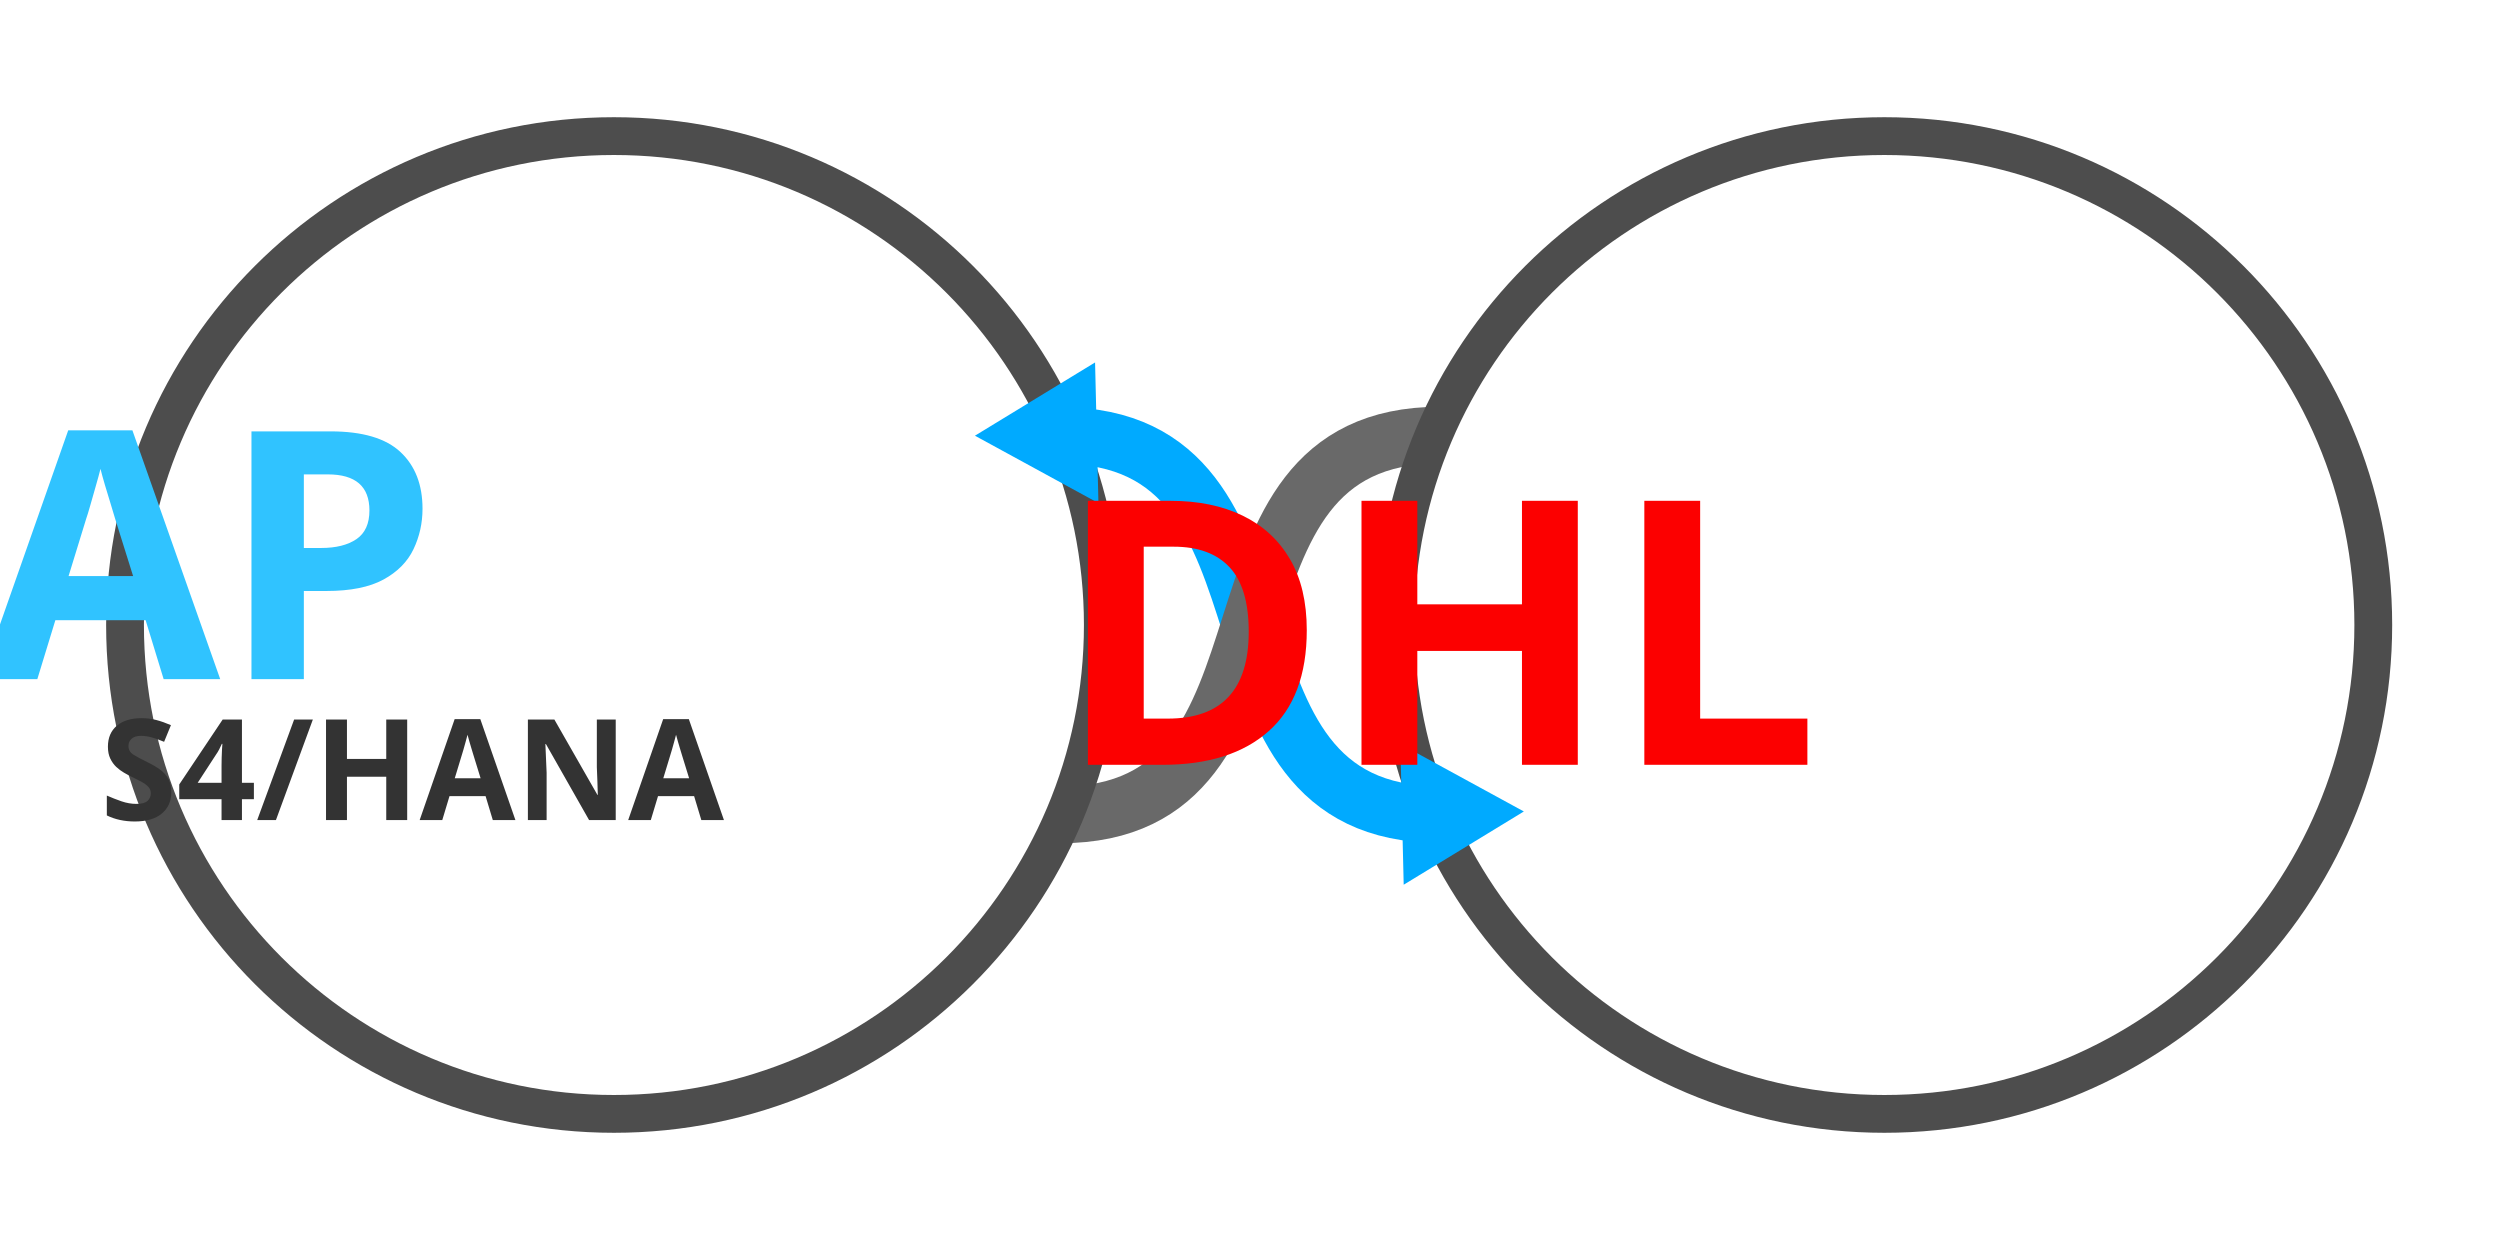
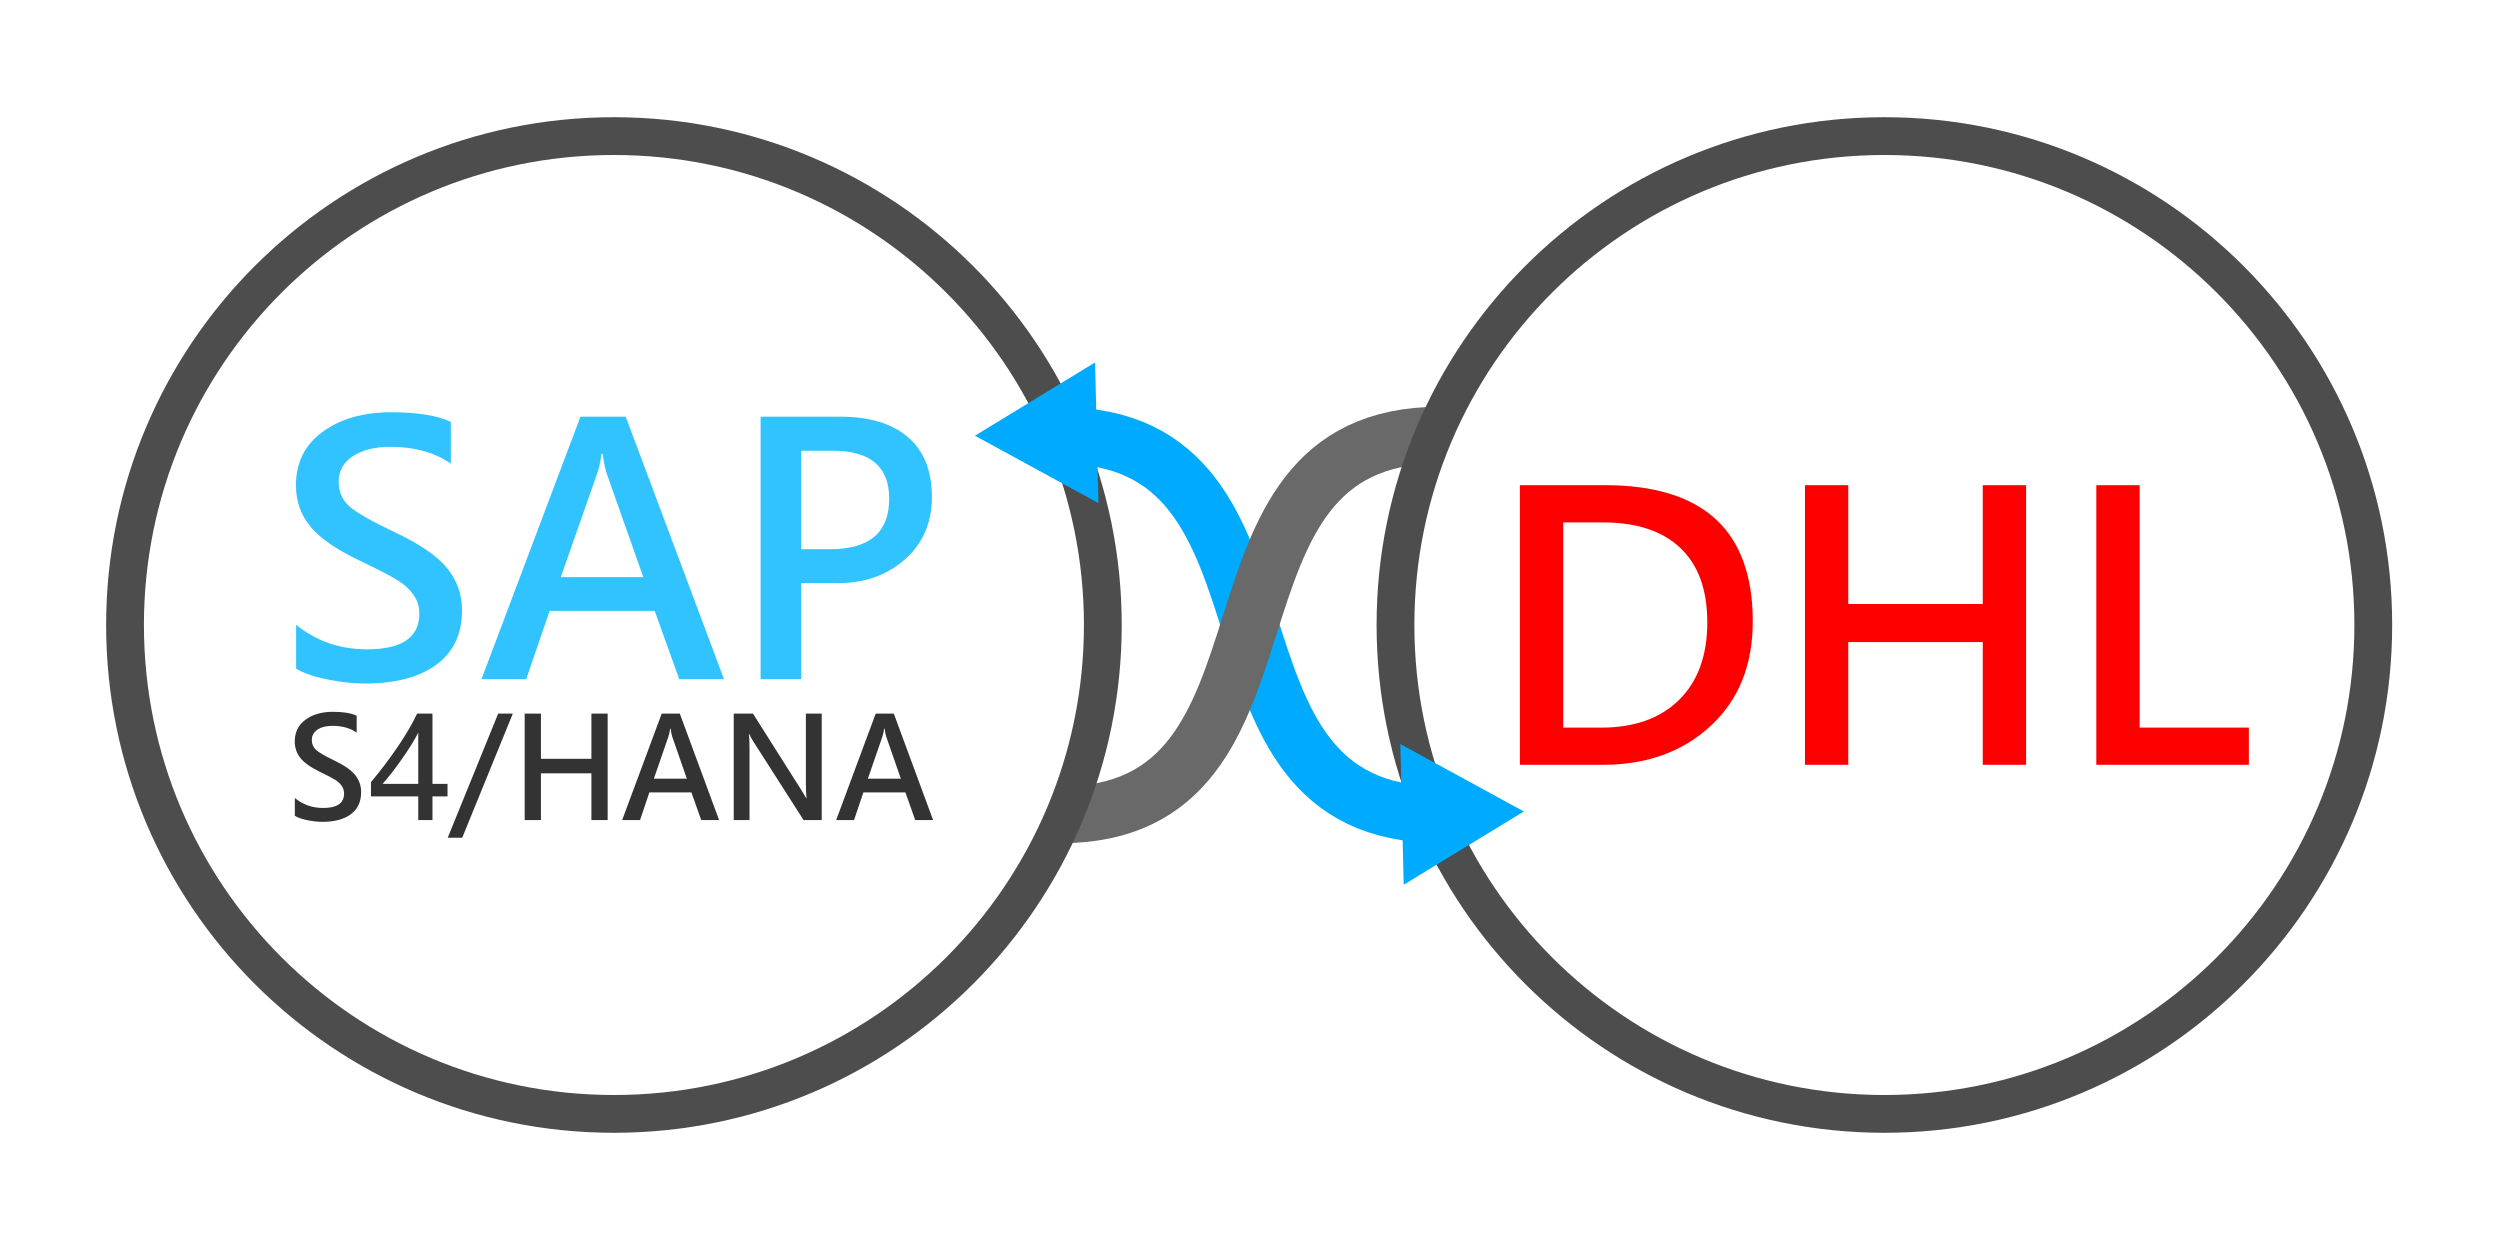
<svg xmlns="http://www.w3.org/2000/svg" version="1.1" id="svg1" width="1000" height="500" viewBox="0 0 1000 500">
  <defs id="defs1">
    <clipPath id="CLIPPATH_56">
      <path id="pO20KKJNwU1CrE_FoZeM0" d="M -256,-256 H 256 V 256 H -256 Z" stroke-linecap="round" />
    </clipPath>
  </defs>
  <g id="g1">
    <path id="path3" d="m 318.137,130.637 c 77.636,0 36.09,113.726 113.726,113.726" style="fill:none;stroke:#00aaff;stroke-width:17.008;stroke-linecap:butt;stroke-linejoin:miter;stroke-miterlimit:4;stroke-dasharray:none;stroke-opacity:1" transform="scale(1.333333)" />
    <path id="path4" d="m 318.031,244.469 c 77.637,0 36.09,-113.938 113.938,-113.938" style="fill:none;stroke:#696969;stroke-width:17.008;stroke-linecap:butt;stroke-linejoin:miter;stroke-miterlimit:4;stroke-dasharray:none;stroke-opacity:1" transform="scale(1.333333)" />
    <path id="path5" d="m 330.848,187.5 c 0,81.004 -65.668,146.668 -146.672,146.668 -81,0 -146.668,-65.664 -146.668,-146.668 0,-81.004 65.668,-146.668 146.668,-146.668 81.004,0 146.672,65.664 146.672,146.668 z" style="fill:none;stroke:#4d4d4d;stroke-width:11.339;stroke-linecap:butt;stroke-linejoin:miter;stroke-miterlimit:4;stroke-dasharray:none;stroke-opacity:1" transform="scale(1.333333)" />
    <path id="path6" d="m 711.984,187.5 c 0,81.004 -65.664,146.668 -146.668,146.668 -81.004,0 -146.671,-65.664 -146.671,-146.668 0,-81.004 65.667,-146.668 146.671,-146.668 81.004,0 146.668,65.664 146.668,146.668 z" style="fill:none;stroke:#4d4d4d;stroke-width:11.339;stroke-linecap:butt;stroke-linejoin:miter;stroke-miterlimit:4;stroke-dasharray:none;stroke-opacity:1" transform="scale(1.333333)" />
    <path id="path15" d="m 457.152,243.441 -36.043,21.977 -1.007,-42.199 z" style="fill:#00aaff;fill-opacity:1;fill-rule:evenodd;stroke:none" transform="scale(1.333333)" />
    <path id="path16" d="m 292.48,130.711 36.04,-21.977 1.011,42.2 z" style="fill:#00aaff;fill-opacity:1;fill-rule:evenodd;stroke:none" transform="scale(1.333333)" />
    <g id="g17" transform="translate(4.493883,22.63757)">
      <g id="g24" transform="translate(-2.696625,3.030579)">
-         <text xml:space="preserve" style="font-style:normal;font-variant:normal;font-weight:normal;font-stretch:normal;font-size:55.901px;font-family:'Segoe MDL2 Assets';-inkscape-font-specification:'Segoe MDL2 Assets';text-align:center;text-anchor:middle;fill:#333333;fill-rule:evenodd;stroke:#4d4d4d;stroke-width:0" x="244.205" y="300.164" id="text16" transform="scale(0.9927385,1.007315)">
-           <tspan id="tspan16" x="244.205" y="300.164" style="font-style:normal;font-variant:normal;font-weight:bold;font-stretch:normal;font-family:'Microsoft JhengHei UI';-inkscape-font-specification:'Microsoft JhengHei UI Bold';fill:#333333;stroke-width:0">S4/HANA</tspan>
-           <tspan x="244.205" y="376.181" id="tspan17" style="fill:#333333;stroke-width:0" />
-         </text>
-         <text xml:space="preserve" style="font-style:normal;font-variant:normal;font-weight:normal;font-stretch:normal;font-size:138.814px;font-family:'Segoe MDL2 Assets';-inkscape-font-specification:'Segoe MDL2 Assets';text-align:center;text-anchor:middle;fill:#30c3ff;fill-opacity:1;fill-rule:evenodd;stroke:#4d4d4d;stroke-width:0" x="242.248" y="245.992" id="text16-5">
-           <tspan id="tspan16-6" x="242.248" y="245.992" style="font-style:normal;font-variant:normal;font-weight:bold;font-stretch:normal;font-size:138.814px;font-family:'Microsoft JhengHei UI';-inkscape-font-specification:'Microsoft JhengHei UI Bold';fill:#30c3ff;fill-opacity:1;stroke-width:0">SAP</tspan>
-           <tspan x="242.248" y="434.76" id="tspan17-8" style="font-size:138.814px;fill:#30c3ff;fill-opacity:1;stroke-width:0" />
-         </text>
+         <path id="text16" style="font-style:normal;font-variant:normal;font-weight:normal;font-stretch:normal;font-size:55.901px;font-family:'Segoe MDL2 Assets';-inkscape-font-specification:'Segoe MDL2 Assets';text-align:center;text-anchor:middle;fill:#333333;fill-rule:evenodd;stroke:#4d4d4d;stroke-width:0" d="M 132.294 257.173 C 127.818 257.173 124.142 258.22 121.267 260.313 C 118.392 262.405 116.954 265.27 116.954 268.91 C 116.954 271.439 117.71 273.642 119.221 275.516 C 120.731 277.39 123.388 279.238 127.191 281.057 C 130.284 282.531 132.349 283.605 133.386 284.278 C 134.442 284.933 135.278 285.707 135.897 286.599 C 136.515 287.49 136.825 288.49 136.825 289.6 C 136.825 293.44 134.023 295.359 128.418 295.359 C 124.033 295.359 120.221 294.04 116.982 291.402 L 116.982 298.471 C 118.165 299.199 119.856 299.781 122.058 300.218 C 124.26 300.655 126.263 300.873 128.064 300.873 C 132.959 300.873 136.788 299.863 139.554 297.843 C 142.32 295.823 143.703 292.904 143.703 289.083 C 143.703 286.517 142.902 284.25 141.301 282.285 C 139.7 280.301 136.799 278.326 132.595 276.361 C 128.992 274.651 126.627 273.287 125.499 272.268 C 124.389 271.249 123.832 269.948 123.832 268.365 C 123.832 266.618 124.598 265.244 126.126 264.243 C 127.655 263.242 129.666 262.742 132.159 262.742 C 136.053 262.742 139.301 263.641 141.903 265.443 L 141.903 258.728 C 139.738 257.691 136.534 257.173 132.294 257.173 z M 166.25 257.883 C 164.485 261.668 161.901 266.035 158.498 270.984 C 155.095 275.916 151.483 280.62 147.662 285.096 L 147.662 290.773 L 166.714 290.773 L 166.714 300.164 L 172.445 300.164 L 172.445 290.773 L 178.505 290.773 L 178.505 285.779 L 172.445 285.779 L 172.445 257.883 L 166.25 257.883 z M 198.923 257.883 L 178.587 307.179 L 184.429 307.179 L 204.819 257.883 L 198.923 257.883 z M 209.596 257.883 L 209.596 300.164 L 216.145 300.164 L 216.145 281.602 L 236.48 281.602 L 236.48 300.164 L 243.032 300.164 L 243.032 257.883 L 236.48 257.883 L 236.48 275.843 L 216.145 275.843 L 216.145 257.883 L 209.596 257.883 z M 264.813 257.883 L 248.873 300.164 L 256.08 300.164 L 259.845 289.164 L 276.769 289.164 L 280.726 300.164 L 287.932 300.164 L 272.1 257.883 L 264.813 257.883 z M 293.829 257.883 L 293.829 300.164 L 300.187 300.164 L 300.187 272.187 C 300.187 269.166 300.107 267.109 299.943 266.017 L 300.107 266.017 C 300.452 266.854 300.997 267.847 301.743 268.993 L 321.97 300.164 L 329.285 300.164 L 329.285 257.883 L 322.897 257.883 L 322.897 285.424 C 322.897 288.153 322.998 290.173 323.198 291.483 L 323.062 291.483 C 322.753 290.919 322.133 289.91 321.205 288.454 L 301.58 257.883 L 293.829 257.883 z M 351.039 257.883 L 335.099 300.164 L 342.306 300.164 L 346.071 289.164 L 362.995 289.164 L 366.953 300.164 L 374.158 300.164 L 358.328 257.883 L 351.039 257.883 z M 268.197 263.861 L 268.39 263.861 C 268.608 265.389 268.827 266.454 269.045 267.054 L 274.939 283.731 L 261.648 283.731 L 267.516 267 C 267.808 266.163 268.033 265.116 268.197 263.861 z M 354.425 263.861 L 354.616 263.861 C 354.834 265.389 355.052 266.454 355.271 267.054 L 361.165 283.731 L 347.873 283.731 L 353.742 267 C 354.033 266.163 354.261 265.116 354.425 263.861 z M 166.714 265.443 L 166.714 285.779 L 152.356 285.779 C 154.976 282.867 157.689 279.411 160.491 275.407 C 163.312 271.404 165.386 268.082 166.714 265.443 z " transform="scale(0.9927385,1.007315)" />
+         <path id="text16-5" style="font-style:normal;font-variant:normal;font-weight:normal;font-stretch:normal;font-size:138.814px;font-family:'Segoe MDL2 Assets';-inkscape-font-specification:'Segoe MDL2 Assets';text-align:center;text-anchor:middle;fill:#30c3ff;fill-opacity:1;fill-rule:evenodd;stroke:#4d4d4d;stroke-width:0" d="M 154.675 139.238 C 143.559 139.238 134.432 141.837 127.293 147.033 C 120.153 152.23 116.584 159.347 116.584 168.385 C 116.584 174.666 118.458 180.133 122.209 184.787 C 125.959 189.441 132.558 194.028 142.002 198.547 C 149.683 202.207 154.813 204.873 157.388 206.545 C 160.009 208.171 162.086 210.09 163.623 212.305 C 165.159 214.519 165.927 217.005 165.927 219.762 C 165.927 229.296 158.97 234.062 145.052 234.062 C 134.162 234.062 124.695 230.786 116.652 224.234 L 116.652 241.789 C 119.589 243.596 123.792 245.044 129.259 246.129 C 134.727 247.213 139.696 247.754 144.17 247.754 C 156.325 247.754 165.838 245.246 172.707 240.23 C 179.575 235.215 183.007 227.962 183.007 218.472 C 183.007 212.101 181.021 206.476 177.045 201.596 C 173.068 196.67 165.86 191.769 155.421 186.888 C 146.475 182.641 140.6 179.251 137.798 176.721 C 135.042 174.19 133.664 170.96 133.664 167.029 C 133.664 162.691 135.561 159.278 139.357 156.793 C 143.153 154.308 148.147 153.066 154.338 153.066 C 164.007 153.066 172.073 155.302 178.535 159.775 L 178.535 143.101 C 173.158 140.526 165.204 139.238 154.675 139.238 z M 230.386 141 L 190.802 245.992 L 208.697 245.992 L 218.05 218.678 L 260.074 218.678 L 269.902 245.992 L 287.796 245.992 L 248.484 141 L 230.386 141 z M 302.437 141 L 302.437 245.992 L 318.705 245.992 L 318.705 207.56 L 331.65 207.56 C 342.766 207.922 352.098 204.918 359.644 198.547 C 367.19 192.13 370.963 183.657 370.963 173.129 C 370.963 162.691 367.8 154.737 361.474 149.269 C 355.148 143.757 346.042 141 334.158 141 L 302.437 141 z M 318.705 154.625 L 331.312 154.625 C 346.359 154.625 353.882 161.019 353.882 173.806 C 353.882 187.272 346.043 194.006 330.363 194.006 L 318.705 194.006 L 318.705 154.625 z M 238.791 155.844 L 239.265 155.844 C 239.807 159.639 240.35 162.284 240.892 163.775 L 255.533 205.189 L 222.525 205.189 L 237.097 163.638 C 237.82 161.56 238.384 158.961 238.791 155.844 z " />
      </g>
-       <text xml:space="preserve" style="font-style:normal;font-variant:normal;font-weight:normal;font-stretch:normal;font-size:147.887px;font-family:'Segoe MDL2 Assets';-inkscape-font-specification:'Segoe MDL2 Assets';text-align:center;text-anchor:middle;fill:#fc0000;fill-opacity:1;fill-rule:evenodd;stroke:#4d4d4d;stroke-width:0" x="743.446" y="283.289" id="text16-5-7">
-         <tspan id="tspan16-6-7" x="743.446" y="283.289" style="font-style:normal;font-variant:normal;font-weight:bold;font-stretch:normal;font-size:147.887px;font-family:'Microsoft JhengHei UI';-inkscape-font-specification:'Microsoft JhengHei UI Bold';fill:#fc0000;fill-opacity:1;stroke-width:0">DHL</tspan>
-         <tspan x="743.446" y="484.396" id="tspan17-8-6" style="font-size:147.887px;fill:#fc0000;fill-opacity:1;stroke-width:0" />
-       </text>
+       <path id="text16-5-7" style="font-style:normal;font-variant:normal;font-weight:normal;font-stretch:normal;font-size:147.887px;font-family:'Segoe MDL2 Assets';-inkscape-font-specification:'Segoe MDL2 Assets';text-align:center;text-anchor:middle;fill:#fc0000;fill-opacity:1;fill-rule:evenodd;stroke:#4d4d4d;stroke-width:0" d="M 603.465 171.435 L 603.465 283.29 L 636.537 283.29 C 654.109 283.29 668.504 278.115 679.721 267.765 C 690.986 257.366 696.617 243.429 696.617 225.954 C 696.617 189.608 676.88 171.435 637.405 171.435 L 603.465 171.435 z M 717.487 171.435 L 717.487 283.29 L 734.817 283.29 L 734.817 234.187 L 788.614 234.187 L 788.614 283.29 L 805.944 283.29 L 805.944 171.435 L 788.614 171.435 L 788.614 218.95 L 734.817 218.95 L 734.817 171.435 L 717.487 171.435 z M 834.033 171.435 L 834.033 283.29 L 895.051 283.29 L 895.051 268.413 L 851.364 268.413 L 851.364 171.435 L 834.033 171.435 z M 620.797 186.312 L 636.465 186.312 C 650.089 186.312 660.488 189.73 667.66 196.566 C 674.833 203.353 678.42 213.27 678.42 226.316 C 678.42 239.602 674.64 249.953 667.082 257.366 C 659.572 264.732 649.224 268.413 636.033 268.413 L 620.797 268.413 L 620.797 186.312 z " />
    </g>
  </g>
</svg>
